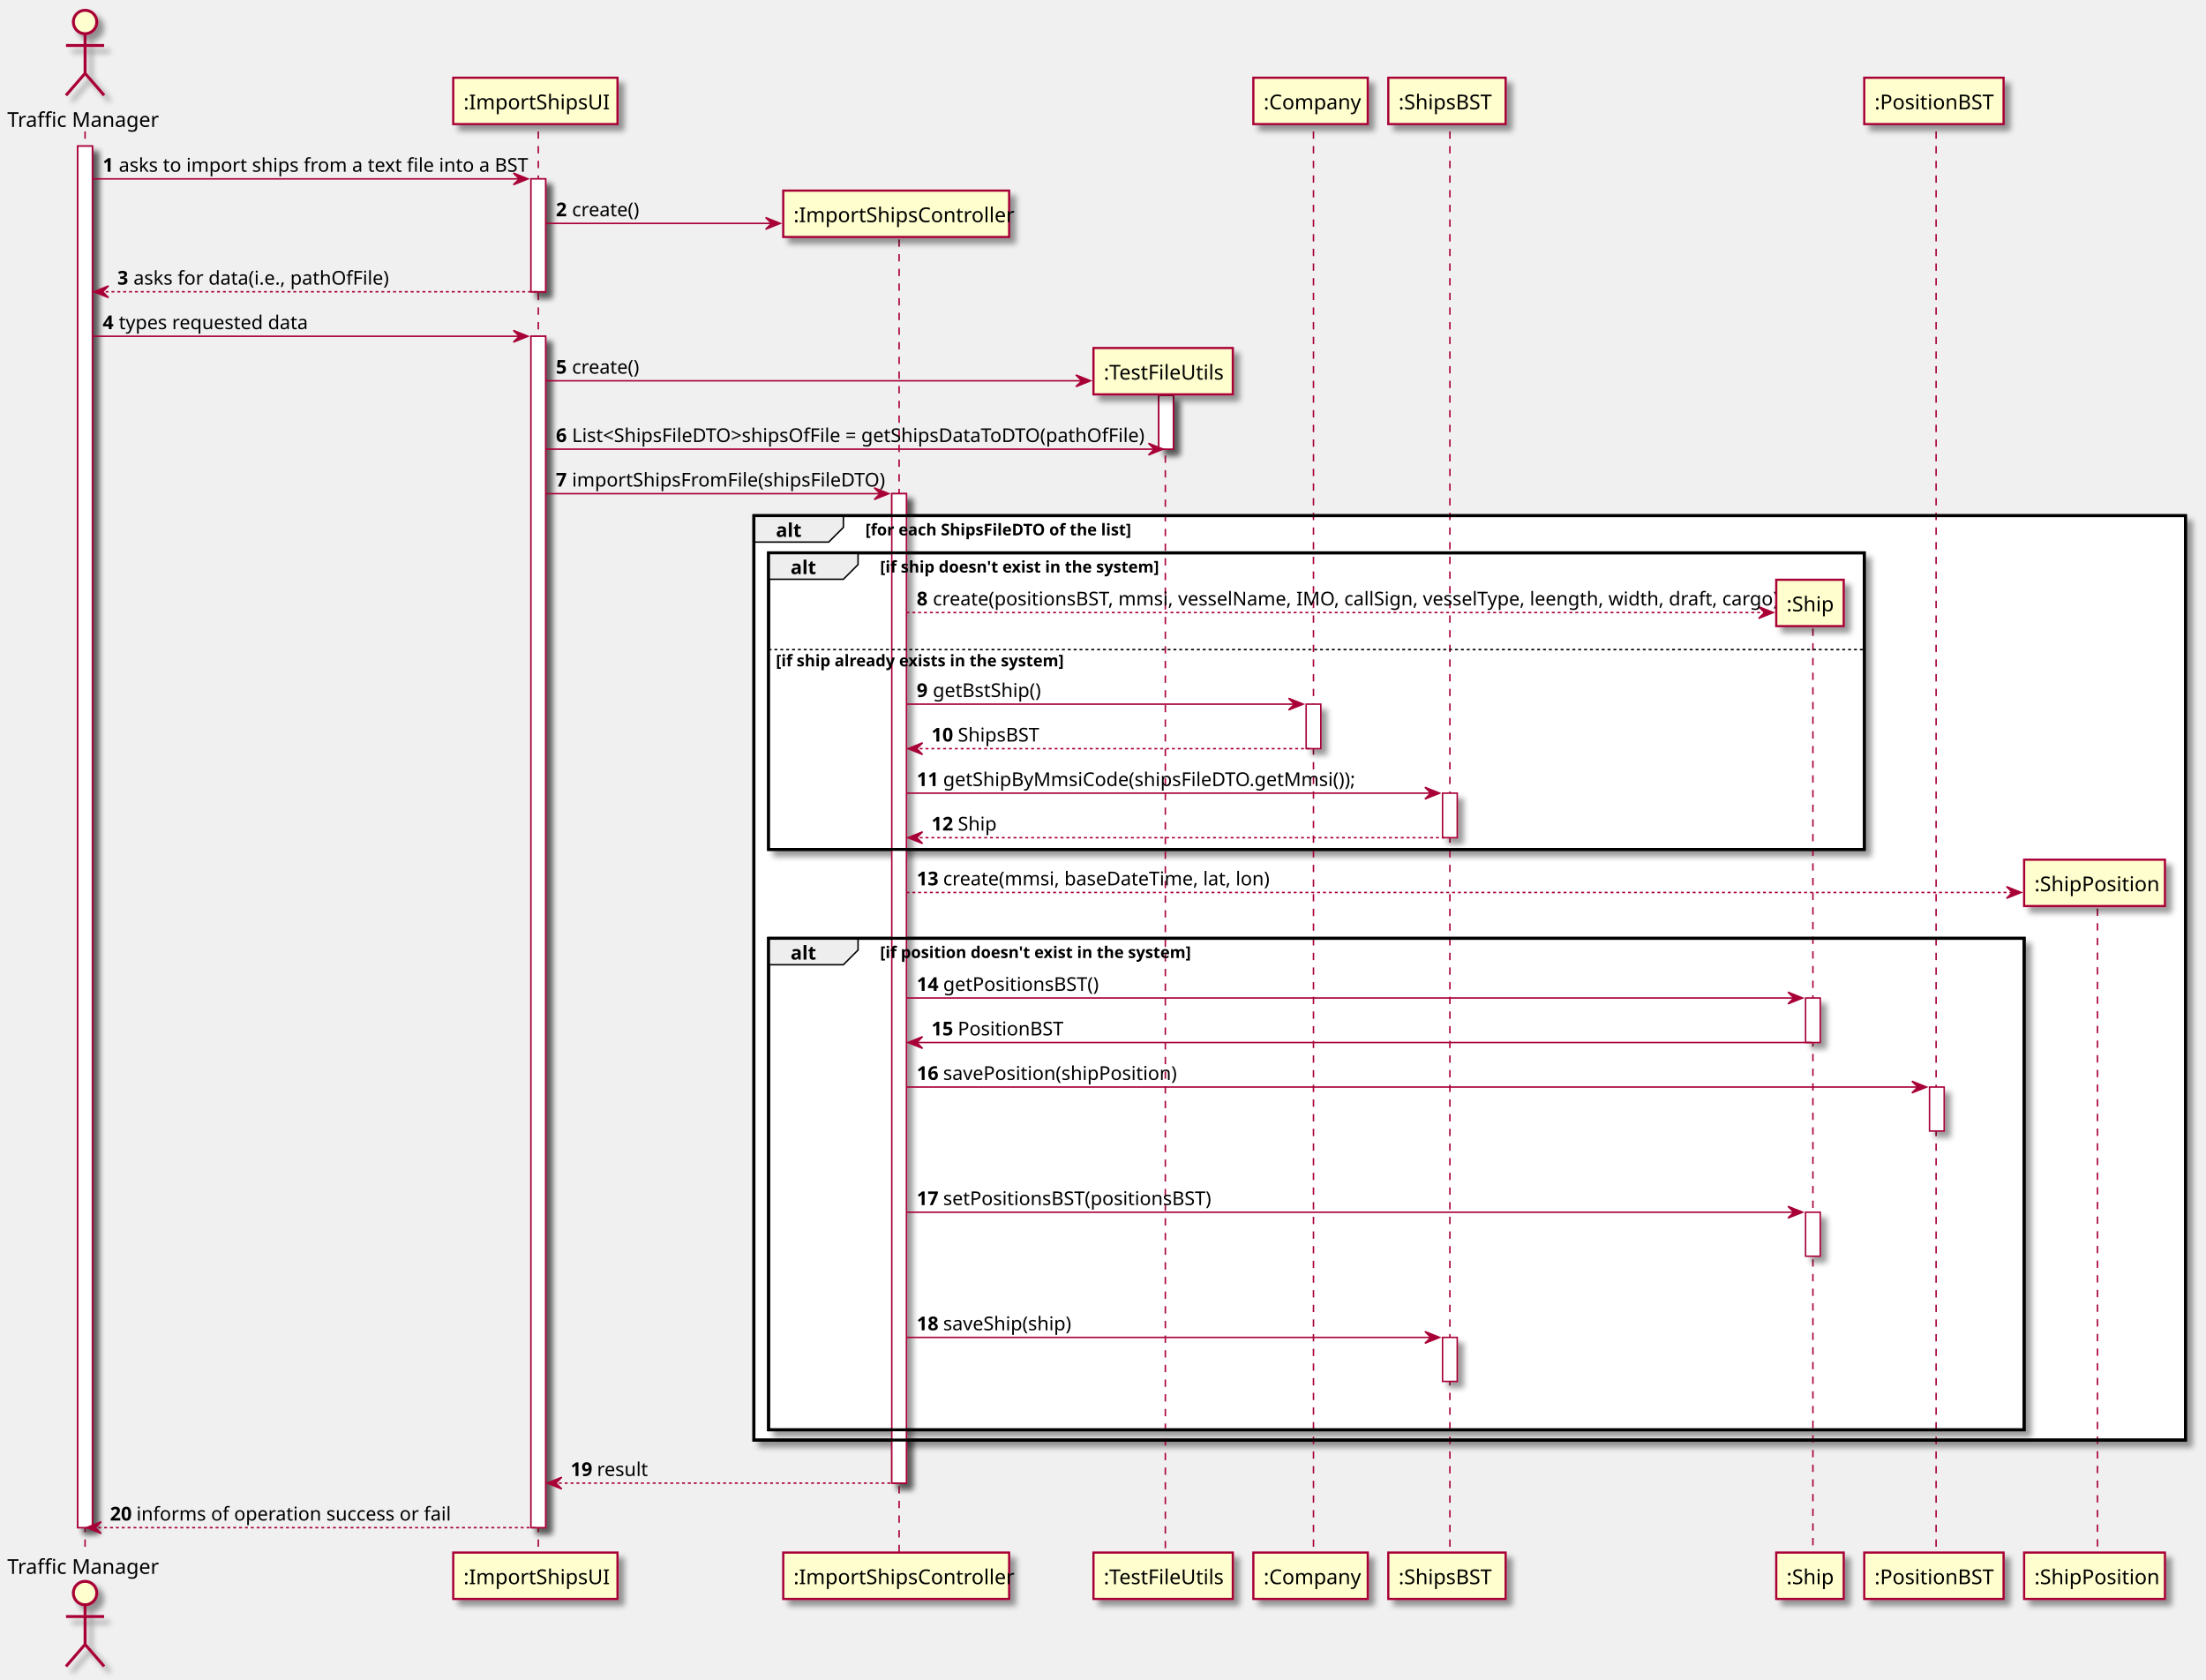
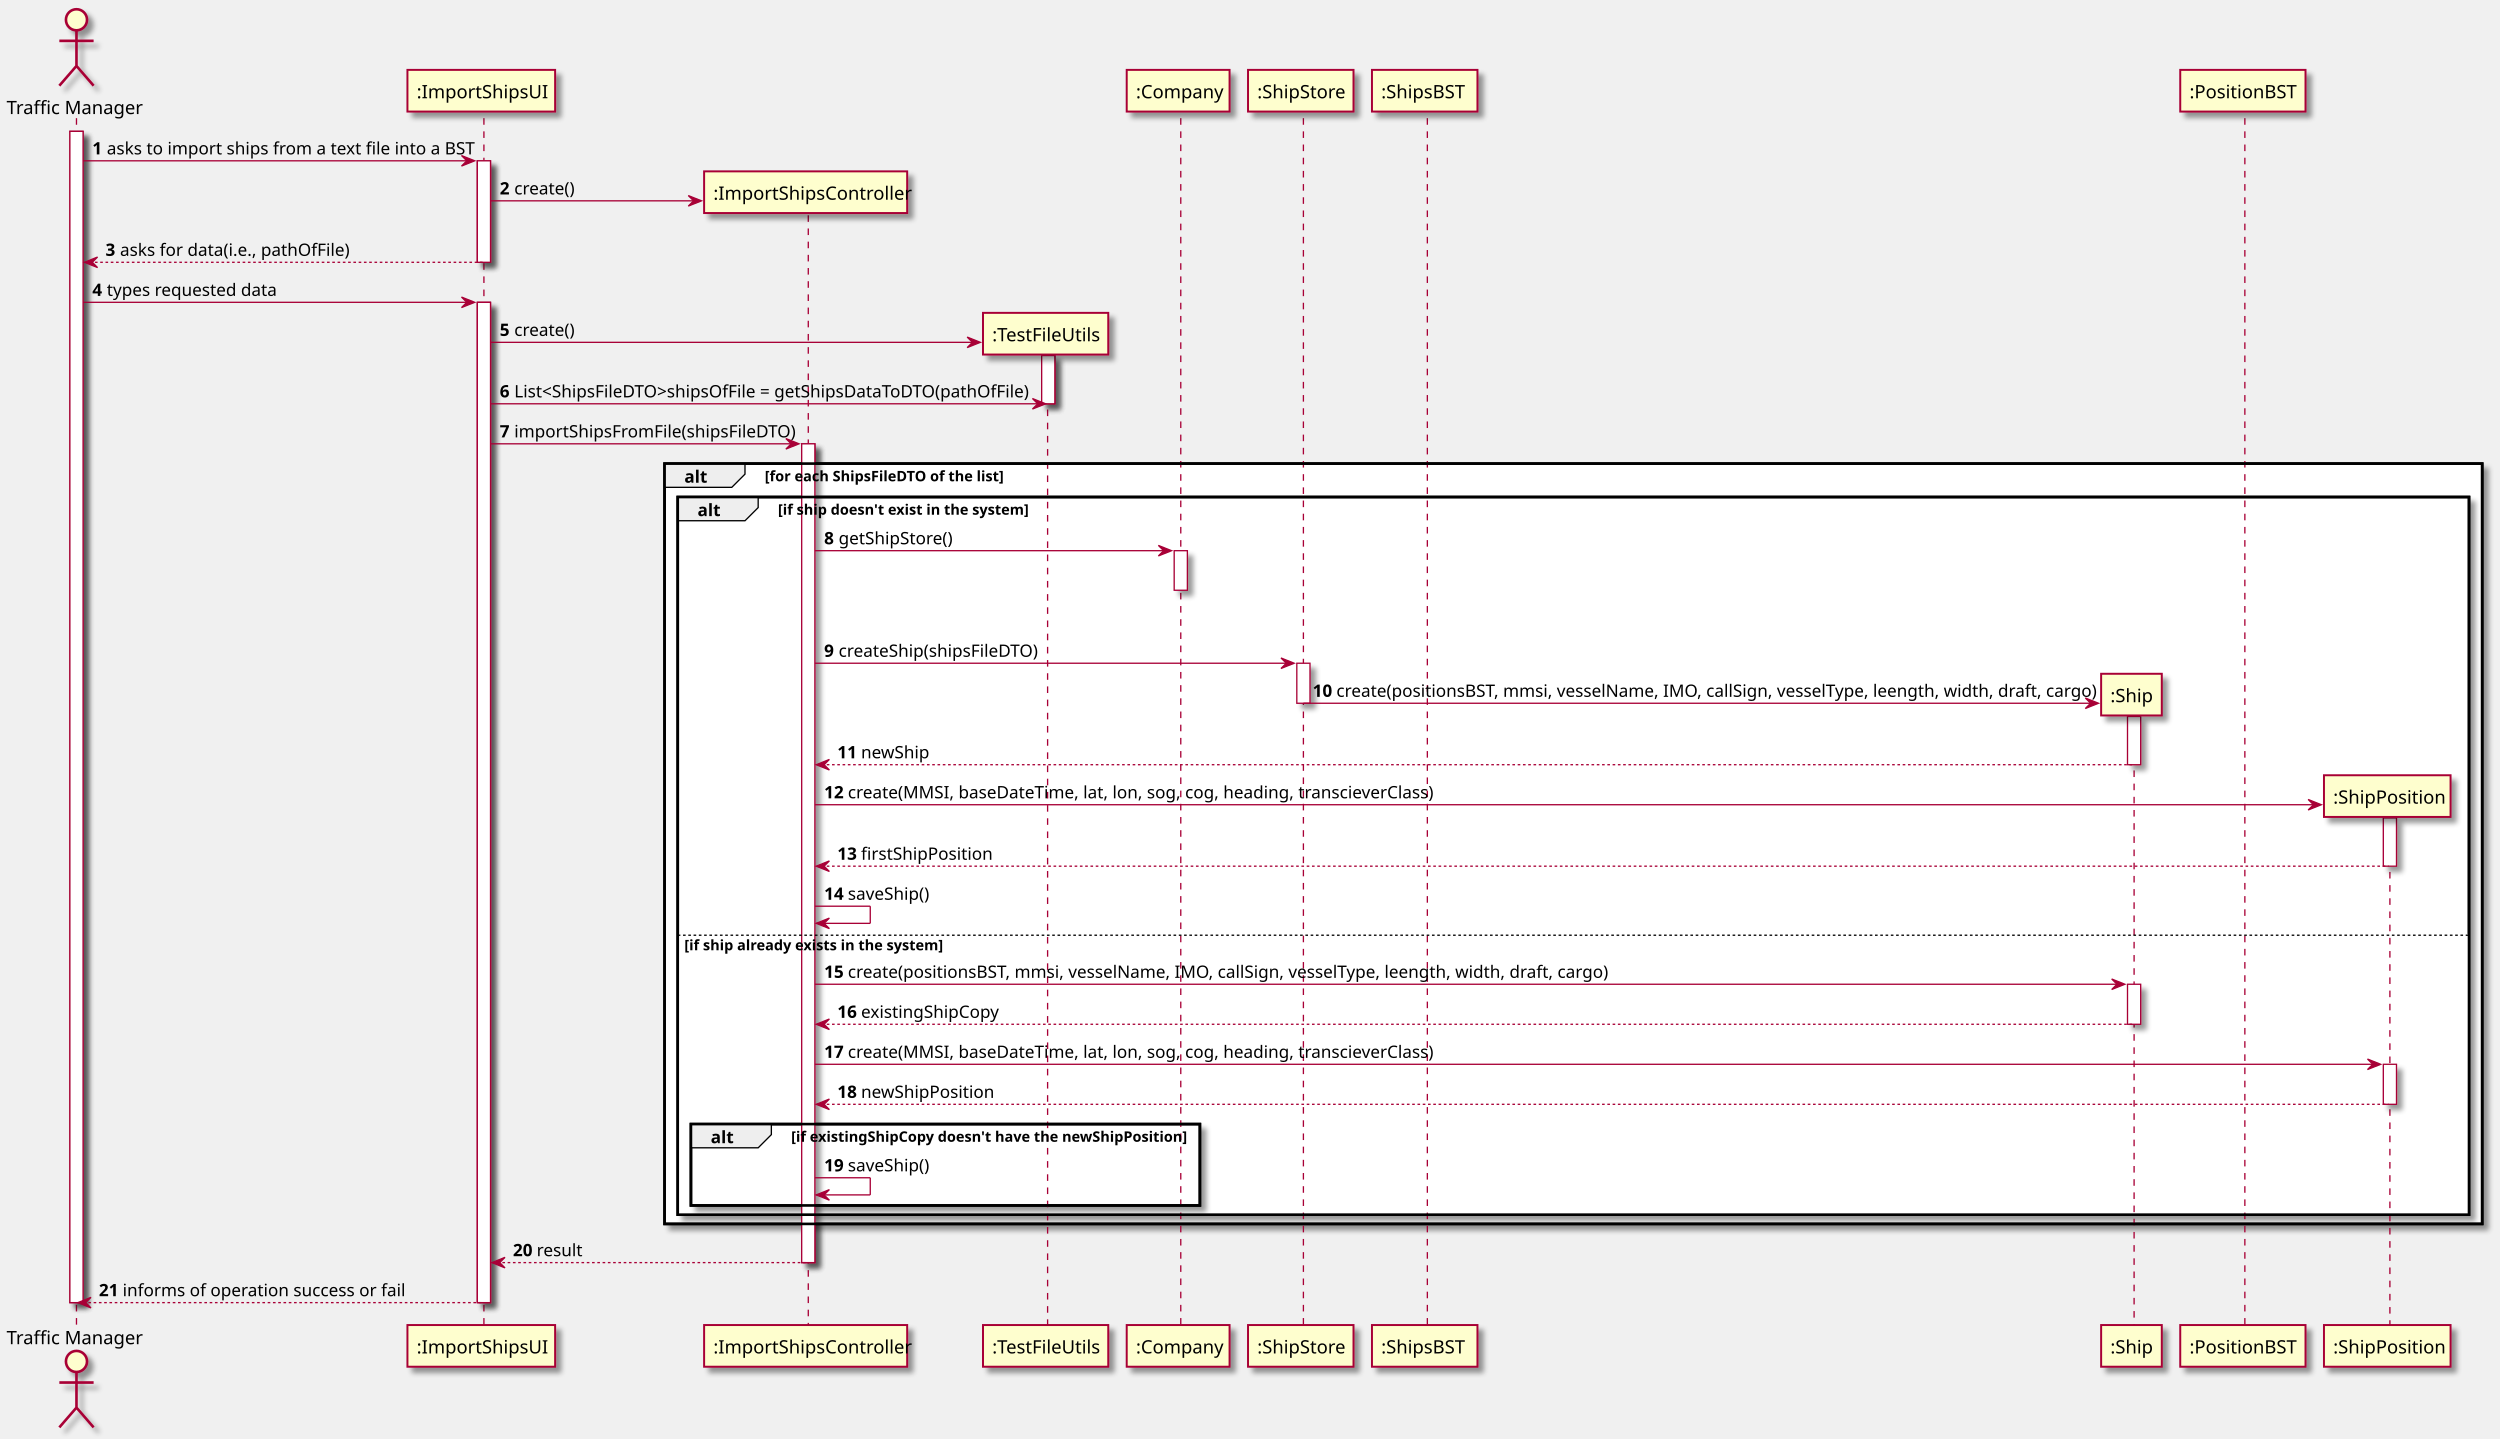
- <svg xmlns="http://www.w3.org/2000/svg" contentScriptType="application/ecmascript" contentStyleType="text/css" height="1145px" preserveAspectRatio="none" style="width:1504px;height:1145px;background:#FFFFFF;" version="1.1" viewBox="0 0 1504 1145" width="1504px" zoomAndPan="magnify">
+ <svg xmlns="http://www.w3.org/2000/svg" contentScriptType="application/ecmascript" contentStyleType="text/css" height="1091px" preserveAspectRatio="none" style="width:1896px;height:1091px;background:#FFFFFF;" version="1.1" viewBox="0 0 1896 1091" width="1896px" zoomAndPan="magnify">
  <defs>
-     <filter height="300%" id="f83pubed1k7k6" width="300%" x="-1" y="-1">
+     <filter height="300%" id="f1tbby7yq57wcx" width="300%" x="-1" y="-1">
      <feGaussianBlur result="blurOut" stdDeviation="2.0" />
      <feColorMatrix in="blurOut" result="blurOut2" type="matrix" values="0 0 0 0 0 0 0 0 0 0 0 0 0 0 0 0 0 0 .4 0" />
      <feOffset dx="4.0" dy="4.0" in="blurOut2" result="blurOut3" />
      <feBlend in="SourceGraphic" in2="blurOut3" mode="normal" />
    </filter>
  </defs>
  <g>
-     <rect fill="#FFFFFF" filter="url(#f83pubed1k7k6)" height="941.953" style="stroke:#A80036;stroke-width:1.0;" width="10" x="53" y="99.609" />
-     <rect fill="#FFFFFF" filter="url(#f83pubed1k7k6)" height="76.961" style="stroke:#A80036;stroke-width:1.0;" width="10" x="362" y="121.961" />
-     <rect fill="#FFFFFF" filter="url(#f83pubed1k7k6)" height="812.289" style="stroke:#A80036;stroke-width:1.0;" width="10" x="362" y="229.273" />
-     <rect fill="#FFFFFF" filter="url(#f83pubed1k7k6)" height="674.625" style="stroke:#A80036;stroke-width:1.0;" width="10" x="608" y="336.586" />
-     <rect fill="#FFFFFF" filter="url(#f83pubed1k7k6)" height="36.609" style="stroke:#A80036;stroke-width:1.0;" width="10" x="790" y="269.625" />
-     <rect fill="#FFFFFF" filter="url(#f83pubed1k7k6)" height="30.352" style="stroke:#A80036;stroke-width:1.0;" width="10" x="890.5" y="480.086" />
-     <rect fill="#FFFFFF" filter="url(#f83pubed1k7k6)" height="30.352" style="stroke:#A80036;stroke-width:1.0;" width="10" x="983.5" y="540.789" />
-     <rect fill="#FFFFFF" filter="url(#f83pubed1k7k6)" height="30" style="stroke:#A80036;stroke-width:1.0;" width="10" x="983.5" y="911.859" />
-     <rect fill="#FFFFFF" filter="url(#f83pubed1k7k6)" height="30.352" style="stroke:#A80036;stroke-width:1.0;" width="10" x="1231" y="680.453" />
-     <rect fill="#FFFFFF" filter="url(#f83pubed1k7k6)" height="30" style="stroke:#A80036;stroke-width:1.0;" width="10" x="1231" y="826.508" />
-     <rect fill="#FFFFFF" filter="url(#f83pubed1k7k6)" height="30" style="stroke:#A80036;stroke-width:1.0;" width="10" x="1315.5" y="741.156" />
-     <rect fill="#FFFFFF" filter="url(#f83pubed1k7k6)" height="630.273" style="stroke:#000000;stroke-width:2.0;" width="976" x="514" y="351.586" />
-     <rect fill="#FFFFFF" filter="url(#f83pubed1k7k6)" height="202.203" style="stroke:#000000;stroke-width:2.0;" width="747" x="524" y="376.938" />
-     <rect fill="#FFFFFF" height="137.242" style="stroke:none;stroke-width:1.0;" width="747" x="524" y="441.898" />
-     <rect fill="#FFFFFF" filter="url(#f83pubed1k7k6)" height="335.109" style="stroke:#000000;stroke-width:2.0;" width="856" x="524" y="639.75" />
-     <line style="stroke:#A80036;stroke-width:1.0;stroke-dasharray:5.0,5.0;" x1="58" x2="58" y1="89.609" y2="1059.562" />
-     <line style="stroke:#A80036;stroke-width:1.0;stroke-dasharray:5.0,5.0;" x1="367" x2="367" y1="89.609" y2="1059.562" />
-     <line style="stroke:#A80036;stroke-width:1.0;stroke-dasharray:5.0,5.0;" x1="613" x2="613" y1="163.266" y2="1059.562" />
-     <line style="stroke:#A80036;stroke-width:1.0;stroke-dasharray:5.0,5.0;" x1="794.5" x2="794.5" y1="270.578" y2="1059.562" />
-     <line style="stroke:#A80036;stroke-width:1.0;stroke-dasharray:5.0,5.0;" x1="895.5" x2="895.5" y1="89.609" y2="1059.562" />
-     <line style="stroke:#A80036;stroke-width:1.0;stroke-dasharray:5.0,5.0;" x1="988.5" x2="988.5" y1="89.609" y2="1059.562" />
-     <line style="stroke:#A80036;stroke-width:1.0;stroke-dasharray:5.0,5.0;" x1="1236" x2="1236" y1="428.594" y2="1059.562" />
-     <line style="stroke:#A80036;stroke-width:1.0;stroke-dasharray:5.0,5.0;" x1="1320" x2="1320" y1="89.609" y2="1059.562" />
-     <line style="stroke:#A80036;stroke-width:1.0;stroke-dasharray:5.0,5.0;" x1="1430" x2="1430" y1="619.445" y2="1059.562" />
+     <rect fill="#FFFFFF" filter="url(#f1tbby7yq57wcx)" height="888.305" style="stroke:#A80036;stroke-width:1.0;" width="10" x="53" y="99.609" />
+     <rect fill="#FFFFFF" filter="url(#f1tbby7yq57wcx)" height="76.961" style="stroke:#A80036;stroke-width:1.0;" width="10" x="362" y="121.961" />
+     <rect fill="#FFFFFF" filter="url(#f1tbby7yq57wcx)" height="758.641" style="stroke:#A80036;stroke-width:1.0;" width="10" x="362" y="229.273" />
+     <rect fill="#FFFFFF" filter="url(#f1tbby7yq57wcx)" height="620.977" style="stroke:#A80036;stroke-width:1.0;" width="10" x="608" y="336.586" />
+     <rect fill="#FFFFFF" filter="url(#f1tbby7yq57wcx)" height="36.609" style="stroke:#A80036;stroke-width:1.0;" width="10" x="790" y="269.625" />
+     <rect fill="#FFFFFF" filter="url(#f1tbby7yq57wcx)" height="30" style="stroke:#A80036;stroke-width:1.0;" width="10" x="890.5" y="417.641" />
+     <rect fill="#FFFFFF" filter="url(#f1tbby7yq57wcx)" height="30.352" style="stroke:#A80036;stroke-width:1.0;" width="10" x="983.5" y="502.992" />
+     <rect fill="#FFFFFF" filter="url(#f1tbby7yq57wcx)" height="36.609" style="stroke:#A80036;stroke-width:1.0;" width="10" x="1613.5" y="543.344" />
+     <rect fill="#FFFFFF" filter="url(#f1tbby7yq57wcx)" height="30.352" style="stroke:#A80036;stroke-width:1.0;" width="10" x="1613.5" y="746.453" />
+     <rect fill="#FFFFFF" filter="url(#f1tbby7yq57wcx)" height="36.609" style="stroke:#A80036;stroke-width:1.0;" width="10" x="1807.5" y="620.305" />
+     <rect fill="#FFFFFF" filter="url(#f1tbby7yq57wcx)" height="30.352" style="stroke:#A80036;stroke-width:1.0;" width="10" x="1807.5" y="807.156" />
+     <rect fill="#FFFFFF" filter="url(#f1tbby7yq57wcx)" height="576.625" style="stroke:#000000;stroke-width:2.0;" width="1378.5" x="504" y="351.586" />
+     <rect fill="#FFFFFF" filter="url(#f1tbby7yq57wcx)" height="544.273" style="stroke:#000000;stroke-width:2.0;" width="1358.5" x="514" y="376.938" />
+     <rect fill="#FFFFFF" height="212.945" style="stroke:none;stroke-width:1.0;" width="1358.5" x="514" y="708.266" />
+     <rect fill="#FFFFFF" filter="url(#f1tbby7yq57wcx)" height="61.703" style="stroke:#000000;stroke-width:2.0;" width="386" x="524" y="852.508" />
+     <line style="stroke:#A80036;stroke-width:1.0;stroke-dasharray:5.0,5.0;" x1="58" x2="58" y1="89.609" y2="1005.914" />
+     <line style="stroke:#A80036;stroke-width:1.0;stroke-dasharray:5.0,5.0;" x1="367" x2="367" y1="89.609" y2="1005.914" />
+     <line style="stroke:#A80036;stroke-width:1.0;stroke-dasharray:5.0,5.0;" x1="613" x2="613" y1="163.266" y2="1005.914" />
+     <line style="stroke:#A80036;stroke-width:1.0;stroke-dasharray:5.0,5.0;" x1="794.5" x2="794.5" y1="270.578" y2="1005.914" />
+     <line style="stroke:#A80036;stroke-width:1.0;stroke-dasharray:5.0,5.0;" x1="895.5" x2="895.5" y1="89.609" y2="1005.914" />
+     <line style="stroke:#A80036;stroke-width:1.0;stroke-dasharray:5.0,5.0;" x1="988.5" x2="988.5" y1="89.609" y2="1005.914" />
+     <line style="stroke:#A80036;stroke-width:1.0;stroke-dasharray:5.0,5.0;" x1="1082.5" x2="1082.5" y1="89.609" y2="1005.914" />
+     <line style="stroke:#A80036;stroke-width:1.0;stroke-dasharray:5.0,5.0;" x1="1618.5" x2="1618.5" y1="544.297" y2="1005.914" />
+     <line style="stroke:#A80036;stroke-width:1.0;stroke-dasharray:5.0,5.0;" x1="1702.5" x2="1702.5" y1="89.609" y2="1005.914" />
+     <line style="stroke:#A80036;stroke-width:1.0;stroke-dasharray:5.0,5.0;" x1="1812.5" x2="1812.5" y1="621.258" y2="1005.914" />
    <text fill="#000000" font-family="sans-serif" font-size="14" lengthAdjust="spacing" textLength="100" x="5" y="86.533">Traffic Manager</text>
-     <ellipse cx="58" cy="15" fill="#FEFECE" filter="url(#f83pubed1k7k6)" rx="8" ry="8" style="stroke:#A80036;stroke-width:2.0;" />
-     <path d="M58,23 L58,50 M45,31 L71,31 M58,50 L45,65 M58,50 L71,65 " fill="none" filter="url(#f83pubed1k7k6)" style="stroke:#A80036;stroke-width:2.0;" />
-     <text fill="#000000" font-family="sans-serif" font-size="14" lengthAdjust="spacing" textLength="100" x="5" y="1073.096">Traffic Manager</text>
-     <ellipse cx="58" cy="1086.172" fill="#FEFECE" filter="url(#f83pubed1k7k6)" rx="8" ry="8" style="stroke:#A80036;stroke-width:2.0;" />
-     <path d="M58,1094.172 L58,1121.172 M45,1102.172 L71,1102.172 M58,1121.172 L45,1136.172 M58,1121.172 L71,1136.172 " fill="none" filter="url(#f83pubed1k7k6)" style="stroke:#A80036;stroke-width:2.0;" />
-     <rect fill="#FEFECE" filter="url(#f83pubed1k7k6)" height="31.609" style="stroke:#A80036;stroke-width:1.5;" width="112" x="309" y="53" />
+     <ellipse cx="58" cy="15" fill="#FEFECE" filter="url(#f1tbby7yq57wcx)" rx="8" ry="8" style="stroke:#A80036;stroke-width:2.0;" />
+     <path d="M58,23 L58,50 M45,31 L71,31 M58,50 L45,65 M58,50 L71,65 " fill="none" filter="url(#f1tbby7yq57wcx)" style="stroke:#A80036;stroke-width:2.0;" />
+     <text fill="#000000" font-family="sans-serif" font-size="14" lengthAdjust="spacing" textLength="100" x="5" y="1019.447">Traffic Manager</text>
+     <ellipse cx="58" cy="1032.523" fill="#FEFECE" filter="url(#f1tbby7yq57wcx)" rx="8" ry="8" style="stroke:#A80036;stroke-width:2.0;" />
+     <path d="M58,1040.523 L58,1067.523 M45,1048.523 L71,1048.523 M58,1067.523 L45,1082.523 M58,1067.523 L71,1082.523 " fill="none" filter="url(#f1tbby7yq57wcx)" style="stroke:#A80036;stroke-width:2.0;" />
+     <rect fill="#FEFECE" filter="url(#f1tbby7yq57wcx)" height="31.609" style="stroke:#A80036;stroke-width:1.5;" width="112" x="309" y="53" />
    <text fill="#000000" font-family="sans-serif" font-size="14" lengthAdjust="spacing" textLength="90" x="316" y="74.533">:ImportShipsUI</text>
-     <rect fill="#FEFECE" filter="url(#f83pubed1k7k6)" height="31.609" style="stroke:#A80036;stroke-width:1.5;" width="112" x="309" y="1058.562" />
-     <text fill="#000000" font-family="sans-serif" font-size="14" lengthAdjust="spacing" textLength="90" x="316" y="1080.096">:ImportShipsUI</text>
-     <rect fill="#FEFECE" filter="url(#f83pubed1k7k6)" height="31.609" style="stroke:#A80036;stroke-width:1.5;" width="154" x="534" y="1058.562" />
-     <text fill="#000000" font-family="sans-serif" font-size="14" lengthAdjust="spacing" textLength="140" x="541" y="1080.096">:ImportShipsController</text>
-     <rect fill="#FEFECE" filter="url(#f83pubed1k7k6)" height="31.609" style="stroke:#A80036;stroke-width:1.5;" width="95" x="745.5" y="1058.562" />
-     <text fill="#000000" font-family="sans-serif" font-size="14" lengthAdjust="spacing" textLength="81" x="752.5" y="1080.096">:TestFileUtils</text>
-     <rect fill="#FEFECE" filter="url(#f83pubed1k7k6)" height="31.609" style="stroke:#A80036;stroke-width:1.5;" width="78" x="854.5" y="53" />
+     <rect fill="#FEFECE" filter="url(#f1tbby7yq57wcx)" height="31.609" style="stroke:#A80036;stroke-width:1.5;" width="112" x="309" y="1004.914" />
+     <text fill="#000000" font-family="sans-serif" font-size="14" lengthAdjust="spacing" textLength="90" x="316" y="1026.447">:ImportShipsUI</text>
+     <rect fill="#FEFECE" filter="url(#f1tbby7yq57wcx)" height="31.609" style="stroke:#A80036;stroke-width:1.5;" width="154" x="534" y="1004.914" />
+     <text fill="#000000" font-family="sans-serif" font-size="14" lengthAdjust="spacing" textLength="140" x="541" y="1026.447">:ImportShipsController</text>
+     <rect fill="#FEFECE" filter="url(#f1tbby7yq57wcx)" height="31.609" style="stroke:#A80036;stroke-width:1.5;" width="95" x="745.5" y="1004.914" />
+     <text fill="#000000" font-family="sans-serif" font-size="14" lengthAdjust="spacing" textLength="81" x="752.5" y="1026.447">:TestFileUtils</text>
+     <rect fill="#FEFECE" filter="url(#f1tbby7yq57wcx)" height="31.609" style="stroke:#A80036;stroke-width:1.5;" width="78" x="854.5" y="53" />
    <text fill="#000000" font-family="sans-serif" font-size="14" lengthAdjust="spacing" textLength="64" x="861.5" y="74.533">:Company</text>
-     <rect fill="#FEFECE" filter="url(#f83pubed1k7k6)" height="31.609" style="stroke:#A80036;stroke-width:1.5;" width="78" x="854.5" y="1058.562" />
-     <text fill="#000000" font-family="sans-serif" font-size="14" lengthAdjust="spacing" textLength="64" x="861.5" y="1080.096">:Company</text>
-     <rect fill="#FEFECE" filter="url(#f83pubed1k7k6)" height="31.609" style="stroke:#A80036;stroke-width:1.5;" width="80" x="946.5" y="53" />
-     <text fill="#000000" font-family="sans-serif" font-size="14" lengthAdjust="spacing" textLength="66" x="953.5" y="74.533">:ShipsBST</text>
-     <rect fill="#FEFECE" filter="url(#f83pubed1k7k6)" height="31.609" style="stroke:#A80036;stroke-width:1.5;" width="80" x="946.5" y="1058.562" />
-     <text fill="#000000" font-family="sans-serif" font-size="14" lengthAdjust="spacing" textLength="66" x="953.5" y="1080.096">:ShipsBST</text>
-     <rect fill="#FEFECE" filter="url(#f83pubed1k7k6)" height="31.609" style="stroke:#A80036;stroke-width:1.5;" width="46" x="1211" y="1058.562" />
-     <text fill="#000000" font-family="sans-serif" font-size="14" lengthAdjust="spacing" textLength="32" x="1218" y="1080.096">:Ship</text>
-     <rect fill="#FEFECE" filter="url(#f83pubed1k7k6)" height="31.609" style="stroke:#A80036;stroke-width:1.5;" width="95" x="1271" y="53" />
-     <text fill="#000000" font-family="sans-serif" font-size="14" lengthAdjust="spacing" textLength="81" x="1278" y="74.533">:PositionBST</text>
-     <rect fill="#FEFECE" filter="url(#f83pubed1k7k6)" height="31.609" style="stroke:#A80036;stroke-width:1.5;" width="95" x="1271" y="1058.562" />
-     <text fill="#000000" font-family="sans-serif" font-size="14" lengthAdjust="spacing" textLength="81" x="1278" y="1080.096">:PositionBST</text>
-     <rect fill="#FEFECE" filter="url(#f83pubed1k7k6)" height="31.609" style="stroke:#A80036;stroke-width:1.5;" width="96" x="1380" y="1058.562" />
-     <text fill="#000000" font-family="sans-serif" font-size="14" lengthAdjust="spacing" textLength="82" x="1387" y="1080.096">:ShipPosition</text>
-     <rect fill="#FFFFFF" filter="url(#f83pubed1k7k6)" height="941.953" style="stroke:#A80036;stroke-width:1.0;" width="10" x="53" y="99.609" />
-     <rect fill="#FFFFFF" filter="url(#f83pubed1k7k6)" height="76.961" style="stroke:#A80036;stroke-width:1.0;" width="10" x="362" y="121.961" />
-     <rect fill="#FFFFFF" filter="url(#f83pubed1k7k6)" height="812.289" style="stroke:#A80036;stroke-width:1.0;" width="10" x="362" y="229.273" />
-     <rect fill="#FFFFFF" filter="url(#f83pubed1k7k6)" height="674.625" style="stroke:#A80036;stroke-width:1.0;" width="10" x="608" y="336.586" />
-     <rect fill="#FFFFFF" filter="url(#f83pubed1k7k6)" height="36.609" style="stroke:#A80036;stroke-width:1.0;" width="10" x="790" y="269.625" />
-     <rect fill="#FFFFFF" filter="url(#f83pubed1k7k6)" height="30.352" style="stroke:#A80036;stroke-width:1.0;" width="10" x="890.5" y="480.086" />
-     <rect fill="#FFFFFF" filter="url(#f83pubed1k7k6)" height="30.352" style="stroke:#A80036;stroke-width:1.0;" width="10" x="983.5" y="540.789" />
-     <rect fill="#FFFFFF" filter="url(#f83pubed1k7k6)" height="30" style="stroke:#A80036;stroke-width:1.0;" width="10" x="983.5" y="911.859" />
-     <rect fill="#FFFFFF" filter="url(#f83pubed1k7k6)" height="30.352" style="stroke:#A80036;stroke-width:1.0;" width="10" x="1231" y="680.453" />
-     <rect fill="#FFFFFF" filter="url(#f83pubed1k7k6)" height="30" style="stroke:#A80036;stroke-width:1.0;" width="10" x="1231" y="826.508" />
-     <rect fill="#FFFFFF" filter="url(#f83pubed1k7k6)" height="30" style="stroke:#A80036;stroke-width:1.0;" width="10" x="1315.5" y="741.156" />
+     <rect fill="#FEFECE" filter="url(#f1tbby7yq57wcx)" height="31.609" style="stroke:#A80036;stroke-width:1.5;" width="78" x="854.5" y="1004.914" />
+     <text fill="#000000" font-family="sans-serif" font-size="14" lengthAdjust="spacing" textLength="64" x="861.5" y="1026.447">:Company</text>
+     <rect fill="#FEFECE" filter="url(#f1tbby7yq57wcx)" height="31.609" style="stroke:#A80036;stroke-width:1.5;" width="80" x="946.5" y="53" />
+     <text fill="#000000" font-family="sans-serif" font-size="14" lengthAdjust="spacing" textLength="66" x="953.5" y="74.533">:ShipStore</text>
+     <rect fill="#FEFECE" filter="url(#f1tbby7yq57wcx)" height="31.609" style="stroke:#A80036;stroke-width:1.5;" width="80" x="946.5" y="1004.914" />
+     <text fill="#000000" font-family="sans-serif" font-size="14" lengthAdjust="spacing" textLength="66" x="953.5" y="1026.447">:ShipStore</text>
+     <rect fill="#FEFECE" filter="url(#f1tbby7yq57wcx)" height="31.609" style="stroke:#A80036;stroke-width:1.5;" width="80" x="1040.5" y="53" />
+     <text fill="#000000" font-family="sans-serif" font-size="14" lengthAdjust="spacing" textLength="66" x="1047.5" y="74.533">:ShipsBST</text>
+     <rect fill="#FEFECE" filter="url(#f1tbby7yq57wcx)" height="31.609" style="stroke:#A80036;stroke-width:1.5;" width="80" x="1040.5" y="1004.914" />
+     <text fill="#000000" font-family="sans-serif" font-size="14" lengthAdjust="spacing" textLength="66" x="1047.5" y="1026.447">:ShipsBST</text>
+     <rect fill="#FEFECE" filter="url(#f1tbby7yq57wcx)" height="31.609" style="stroke:#A80036;stroke-width:1.5;" width="46" x="1593.5" y="1004.914" />
+     <text fill="#000000" font-family="sans-serif" font-size="14" lengthAdjust="spacing" textLength="32" x="1600.5" y="1026.447">:Ship</text>
+     <rect fill="#FEFECE" filter="url(#f1tbby7yq57wcx)" height="31.609" style="stroke:#A80036;stroke-width:1.5;" width="95" x="1653.5" y="53" />
+     <text fill="#000000" font-family="sans-serif" font-size="14" lengthAdjust="spacing" textLength="81" x="1660.5" y="74.533">:PositionBST</text>
+     <rect fill="#FEFECE" filter="url(#f1tbby7yq57wcx)" height="31.609" style="stroke:#A80036;stroke-width:1.5;" width="95" x="1653.5" y="1004.914" />
+     <text fill="#000000" font-family="sans-serif" font-size="14" lengthAdjust="spacing" textLength="81" x="1660.5" y="1026.447">:PositionBST</text>
+     <rect fill="#FEFECE" filter="url(#f1tbby7yq57wcx)" height="31.609" style="stroke:#A80036;stroke-width:1.5;" width="96" x="1762.5" y="1004.914" />
+     <text fill="#000000" font-family="sans-serif" font-size="14" lengthAdjust="spacing" textLength="82" x="1769.5" y="1026.447">:ShipPosition</text>
+     <rect fill="#FFFFFF" filter="url(#f1tbby7yq57wcx)" height="888.305" style="stroke:#A80036;stroke-width:1.0;" width="10" x="53" y="99.609" />
+     <rect fill="#FFFFFF" filter="url(#f1tbby7yq57wcx)" height="76.961" style="stroke:#A80036;stroke-width:1.0;" width="10" x="362" y="121.961" />
+     <rect fill="#FFFFFF" filter="url(#f1tbby7yq57wcx)" height="758.641" style="stroke:#A80036;stroke-width:1.0;" width="10" x="362" y="229.273" />
+     <rect fill="#FFFFFF" filter="url(#f1tbby7yq57wcx)" height="620.977" style="stroke:#A80036;stroke-width:1.0;" width="10" x="608" y="336.586" />
+     <rect fill="#FFFFFF" filter="url(#f1tbby7yq57wcx)" height="36.609" style="stroke:#A80036;stroke-width:1.0;" width="10" x="790" y="269.625" />
+     <rect fill="#FFFFFF" filter="url(#f1tbby7yq57wcx)" height="30" style="stroke:#A80036;stroke-width:1.0;" width="10" x="890.5" y="417.641" />
+     <rect fill="#FFFFFF" filter="url(#f1tbby7yq57wcx)" height="30.352" style="stroke:#A80036;stroke-width:1.0;" width="10" x="983.5" y="502.992" />
+     <rect fill="#FFFFFF" filter="url(#f1tbby7yq57wcx)" height="36.609" style="stroke:#A80036;stroke-width:1.0;" width="10" x="1613.5" y="543.344" />
+     <rect fill="#FFFFFF" filter="url(#f1tbby7yq57wcx)" height="30.352" style="stroke:#A80036;stroke-width:1.0;" width="10" x="1613.5" y="746.453" />
+     <rect fill="#FFFFFF" filter="url(#f1tbby7yq57wcx)" height="36.609" style="stroke:#A80036;stroke-width:1.0;" width="10" x="1807.5" y="620.305" />
+     <rect fill="#FFFFFF" filter="url(#f1tbby7yq57wcx)" height="30.352" style="stroke:#A80036;stroke-width:1.0;" width="10" x="1807.5" y="807.156" />
    <polygon fill="#A80036" points="350,117.961,360,121.961,350,125.961,354,121.961" style="stroke:#A80036;stroke-width:1.0;" />
    <line style="stroke:#A80036;stroke-width:1.0;" x1="63" x2="356" y1="121.961" y2="121.961" />
    <text fill="#000000" font-family="sans-serif" font-size="13" font-weight="bold" lengthAdjust="spacing" textLength="7" x="70" y="117.105">1</text>
    <text fill="#000000" font-family="sans-serif" font-size="13" lengthAdjust="spacing" textLength="269" x="81" y="117.105">asks to import ships from a text file into a BST</text>
    <polygon fill="#A80036" points="522,148.312,532,152.312,522,156.312,526,152.312" style="stroke:#A80036;stroke-width:1.0;" />
    <line style="stroke:#A80036;stroke-width:1.0;" x1="372" x2="528" y1="152.312" y2="152.312" />
    <text fill="#000000" font-family="sans-serif" font-size="13" font-weight="bold" lengthAdjust="spacing" textLength="7" x="379" y="147.456">2</text>
    <text fill="#000000" font-family="sans-serif" font-size="13" lengthAdjust="spacing" textLength="44" x="390" y="147.456">create()</text>
-     <rect fill="#FEFECE" filter="url(#f83pubed1k7k6)" height="31.609" style="stroke:#A80036;stroke-width:1.5;" width="154" x="534" y="129.961" />
+     <rect fill="#FEFECE" filter="url(#f1tbby7yq57wcx)" height="31.609" style="stroke:#A80036;stroke-width:1.5;" width="154" x="534" y="129.961" />
    <text fill="#000000" font-family="sans-serif" font-size="14" lengthAdjust="spacing" textLength="140" x="541" y="151.494">:ImportShipsController</text>
    <polygon fill="#A80036" points="74,194.922,64,198.922,74,202.922,70,198.922" style="stroke:#A80036;stroke-width:1.0;" />
    <line style="stroke:#A80036;stroke-width:1.0;stroke-dasharray:2.0,2.0;" x1="68" x2="366" y1="198.922" y2="198.922" />
    <text fill="#000000" font-family="sans-serif" font-size="13" font-weight="bold" lengthAdjust="spacing" textLength="7" x="80" y="194.065">3</text>
    <text fill="#000000" font-family="sans-serif" font-size="13" lengthAdjust="spacing" textLength="168" x="91" y="194.065">asks for data(i.e., pathOfFile)</text>
    <polygon fill="#A80036" points="350,225.273,360,229.273,350,233.273,354,229.273" style="stroke:#A80036;stroke-width:1.0;" />
    <line style="stroke:#A80036;stroke-width:1.0;" x1="63" x2="356" y1="229.273" y2="229.273" />
    <text fill="#000000" font-family="sans-serif" font-size="13" font-weight="bold" lengthAdjust="spacing" textLength="7" x="70" y="224.417">4</text>
    <text fill="#000000" font-family="sans-serif" font-size="13" lengthAdjust="spacing" textLength="122" x="81" y="224.417">types requested data</text>
    <polygon fill="#A80036" points="733.5,255.625,743.5,259.625,733.5,263.625,737.5,259.625" style="stroke:#A80036;stroke-width:1.0;" />
    <line style="stroke:#A80036;stroke-width:1.0;" x1="372" x2="739.5" y1="259.625" y2="259.625" />
    <text fill="#000000" font-family="sans-serif" font-size="13" font-weight="bold" lengthAdjust="spacing" textLength="7" x="379" y="254.769">5</text>
    <text fill="#000000" font-family="sans-serif" font-size="13" lengthAdjust="spacing" textLength="44" x="390" y="254.769">create()</text>
-     <rect fill="#FEFECE" filter="url(#f83pubed1k7k6)" height="31.609" style="stroke:#A80036;stroke-width:1.5;" width="95" x="745.5" y="237.273" />
+     <rect fill="#FEFECE" filter="url(#f1tbby7yq57wcx)" height="31.609" style="stroke:#A80036;stroke-width:1.5;" width="95" x="745.5" y="237.273" />
    <text fill="#000000" font-family="sans-serif" font-size="14" lengthAdjust="spacing" textLength="81" x="752.5" y="258.807">:TestFileUtils</text>
    <polygon fill="#A80036" points="783,302.234,793,306.234,783,310.234,787,306.234" style="stroke:#A80036;stroke-width:1.0;" />
    <line style="stroke:#A80036;stroke-width:1.0;" x1="372" x2="789" y1="306.234" y2="306.234" />
    <text fill="#000000" font-family="sans-serif" font-size="13" font-weight="bold" lengthAdjust="spacing" textLength="7" x="379" y="301.378">6</text>
    <text fill="#000000" font-family="sans-serif" font-size="13" lengthAdjust="spacing" textLength="383" x="390" y="301.378">List&lt;ShipsFileDTO&gt;shipsOfFile = getShipsDataToDTO(pathOfFile)</text>
    <polygon fill="#A80036" points="596,332.586,606,336.586,596,340.586,600,336.586" style="stroke:#A80036;stroke-width:1.0;" />
    <line style="stroke:#A80036;stroke-width:1.0;" x1="372" x2="602" y1="336.586" y2="336.586" />
    <text fill="#000000" font-family="sans-serif" font-size="13" font-weight="bold" lengthAdjust="spacing" textLength="7" x="379" y="331.729">7</text>
    <text fill="#000000" font-family="sans-serif" font-size="13" lengthAdjust="spacing" textLength="206" x="390" y="331.729">importShipsFromFile(shipsFileDTO)</text>
-     <path d="M514,351.586 L575,351.586 L575,359.586 L565,369.586 L514,369.586 L514,351.586 " fill="#EEEEEE" style="stroke:#000000;stroke-width:1.0;" />
-     <rect fill="none" height="630.273" style="stroke:#000000;stroke-width:2.0;" width="976" x="514" y="351.586" />
-     <text fill="#000000" font-family="sans-serif" font-size="13" font-weight="bold" lengthAdjust="spacing" textLength="16" x="529" y="366.081">alt</text>
-     <text fill="#000000" font-family="sans-serif" font-size="11" font-weight="bold" lengthAdjust="spacing" textLength="183" x="590" y="365.005">[for each ShipsFileDTO of the list]</text>
-     <path d="M524,376.938 L585,376.938 L585,384.938 L575,394.938 L524,394.938 L524,376.938 " fill="#EEEEEE" style="stroke:#000000;stroke-width:1.0;" />
-     <rect fill="none" height="202.203" style="stroke:#000000;stroke-width:2.0;" width="747" x="524" y="376.938" />
-     <text fill="#000000" font-family="sans-serif" font-size="13" font-weight="bold" lengthAdjust="spacing" textLength="16" x="539" y="391.433">alt</text>
-     <text fill="#000000" font-family="sans-serif" font-size="11" font-weight="bold" lengthAdjust="spacing" textLength="196" x="600" y="390.356">[if ship doesn't exist in the system]</text>
-     <polygon fill="#A80036" points="1199,413.641,1209,417.641,1199,421.641,1203,417.641" style="stroke:#A80036;stroke-width:1.0;" />
-     <line style="stroke:#A80036;stroke-width:1.0;stroke-dasharray:2.0,2.0;" x1="618" x2="1205" y1="417.641" y2="417.641" />
+     <path d="M504,351.586 L565,351.586 L565,359.586 L555,369.586 L504,369.586 L504,351.586 " fill="#EEEEEE" style="stroke:#000000;stroke-width:1.0;" />
+     <rect fill="none" height="576.625" style="stroke:#000000;stroke-width:2.0;" width="1378.5" x="504" y="351.586" />
+     <text fill="#000000" font-family="sans-serif" font-size="13" font-weight="bold" lengthAdjust="spacing" textLength="16" x="519" y="366.081">alt</text>
+     <text fill="#000000" font-family="sans-serif" font-size="11" font-weight="bold" lengthAdjust="spacing" textLength="183" x="580" y="365.005">[for each ShipsFileDTO of the list]</text>
+     <path d="M514,376.938 L575,376.938 L575,384.938 L565,394.938 L514,394.938 L514,376.938 " fill="#EEEEEE" style="stroke:#000000;stroke-width:1.0;" />
+     <rect fill="none" height="544.273" style="stroke:#000000;stroke-width:2.0;" width="1358.5" x="514" y="376.938" />
+     <text fill="#000000" font-family="sans-serif" font-size="13" font-weight="bold" lengthAdjust="spacing" textLength="16" x="529" y="391.433">alt</text>
+     <text fill="#000000" font-family="sans-serif" font-size="11" font-weight="bold" lengthAdjust="spacing" textLength="196" x="590" y="390.356">[if ship doesn't exist in the system]</text>
+     <polygon fill="#A80036" points="878.5,413.641,888.5,417.641,878.5,421.641,882.5,417.641" style="stroke:#A80036;stroke-width:1.0;" />
+     <line style="stroke:#A80036;stroke-width:1.0;" x1="618" x2="884.5" y1="417.641" y2="417.641" />
    <text fill="#000000" font-family="sans-serif" font-size="13" font-weight="bold" lengthAdjust="spacing" textLength="7" x="625" y="412.784">8</text>
-     <text fill="#000000" font-family="sans-serif" font-size="13" lengthAdjust="spacing" textLength="558" x="636" y="412.784">create(positionsBST, mmsi, vesselName, IMO, callSign, vesselType, leength, width, draft, cargo)</text>
-     <rect fill="#FEFECE" filter="url(#f83pubed1k7k6)" height="31.609" style="stroke:#A80036;stroke-width:1.5;" width="46" x="1211" y="395.289" />
-     <text fill="#000000" font-family="sans-serif" font-size="14" lengthAdjust="spacing" textLength="32" x="1218" y="416.822">:Ship</text>
-     <line style="stroke:#000000;stroke-width:1.0;stroke-dasharray:2.0,2.0;" x1="524" x2="1271" y1="442.898" y2="442.898" />
-     <text fill="#000000" font-family="sans-serif" font-size="11" font-weight="bold" lengthAdjust="spacing" textLength="201" x="529" y="454.317">[if ship already exists in the system]</text>
-     <polygon fill="#A80036" points="878.5,476.086,888.5,480.086,878.5,484.086,882.5,480.086" style="stroke:#A80036;stroke-width:1.0;" />
-     <line style="stroke:#A80036;stroke-width:1.0;" x1="618" x2="884.5" y1="480.086" y2="480.086" />
-     <text fill="#000000" font-family="sans-serif" font-size="13" font-weight="bold" lengthAdjust="spacing" textLength="7" x="625" y="475.229">9</text>
-     <text fill="#000000" font-family="sans-serif" font-size="13" lengthAdjust="spacing" textLength="72" x="636" y="475.229">getBstShip()</text>
-     <polygon fill="#A80036" points="629,506.438,619,510.438,629,514.438,625,510.438" style="stroke:#A80036;stroke-width:1.0;" />
-     <line style="stroke:#A80036;stroke-width:1.0;stroke-dasharray:2.0,2.0;" x1="623" x2="894.5" y1="510.438" y2="510.438" />
-     <text fill="#000000" font-family="sans-serif" font-size="13" font-weight="bold" lengthAdjust="spacing" textLength="14" x="635" y="505.581">10</text>
-     <text fill="#000000" font-family="sans-serif" font-size="13" lengthAdjust="spacing" textLength="58" x="653" y="505.581">ShipsBST</text>
-     <polygon fill="#A80036" points="971.5,536.789,981.5,540.789,971.5,544.789,975.5,540.789" style="stroke:#A80036;stroke-width:1.0;" />
-     <line style="stroke:#A80036;stroke-width:1.0;" x1="618" x2="977.5" y1="540.789" y2="540.789" />
-     <text fill="#000000" font-family="sans-serif" font-size="13" font-weight="bold" lengthAdjust="spacing" textLength="14" x="625" y="535.933">11</text>
-     <text fill="#000000" font-family="sans-serif" font-size="13" lengthAdjust="spacing" textLength="274" x="643" y="535.933">getShipByMmsiCode(shipsFileDTO.getMmsi());</text>
-     <polygon fill="#A80036" points="629,567.141,619,571.141,629,575.141,625,571.141" style="stroke:#A80036;stroke-width:1.0;" />
-     <line style="stroke:#A80036;stroke-width:1.0;stroke-dasharray:2.0,2.0;" x1="623" x2="987.5" y1="571.141" y2="571.141" />
-     <text fill="#000000" font-family="sans-serif" font-size="13" font-weight="bold" lengthAdjust="spacing" textLength="14" x="635" y="566.284">12</text>
-     <text fill="#000000" font-family="sans-serif" font-size="13" lengthAdjust="spacing" textLength="26" x="653" y="566.284">Ship</text>
-     <polygon fill="#A80036" points="1368,604.492,1378,608.492,1368,612.492,1372,608.492" style="stroke:#A80036;stroke-width:1.0;" />
-     <line style="stroke:#A80036;stroke-width:1.0;stroke-dasharray:2.0,2.0;" x1="618" x2="1374" y1="608.492" y2="608.492" />
-     <text fill="#000000" font-family="sans-serif" font-size="13" font-weight="bold" lengthAdjust="spacing" textLength="14" x="625" y="603.636">13</text>
-     <text fill="#000000" font-family="sans-serif" font-size="13" lengthAdjust="spacing" textLength="214" x="643" y="603.636">create(mmsi, baseDateTime, lat, lon)</text>
-     <rect fill="#FEFECE" filter="url(#f83pubed1k7k6)" height="31.609" style="stroke:#A80036;stroke-width:1.5;" width="96" x="1380" y="586.141" />
-     <text fill="#000000" font-family="sans-serif" font-size="14" lengthAdjust="spacing" textLength="82" x="1387" y="607.674">:ShipPosition</text>
-     <path d="M524,639.75 L585,639.75 L585,647.75 L575,657.75 L524,657.75 L524,639.75 " fill="#EEEEEE" style="stroke:#000000;stroke-width:1.0;" />
-     <rect fill="none" height="335.109" style="stroke:#000000;stroke-width:2.0;" width="856" x="524" y="639.75" />
-     <text fill="#000000" font-family="sans-serif" font-size="13" font-weight="bold" lengthAdjust="spacing" textLength="16" x="539" y="654.245">alt</text>
-     <text fill="#000000" font-family="sans-serif" font-size="11" font-weight="bold" lengthAdjust="spacing" textLength="217" x="600" y="653.169">[if position doesn't exist in the system]</text>
-     <polygon fill="#A80036" points="1219,676.453,1229,680.453,1219,684.453,1223,680.453" style="stroke:#A80036;stroke-width:1.0;" />
-     <line style="stroke:#A80036;stroke-width:1.0;" x1="618" x2="1225" y1="680.453" y2="680.453" />
-     <text fill="#000000" font-family="sans-serif" font-size="13" font-weight="bold" lengthAdjust="spacing" textLength="14" x="625" y="675.597">14</text>
-     <text fill="#000000" font-family="sans-serif" font-size="13" lengthAdjust="spacing" textLength="105" x="643" y="675.597">getPositionsBST()</text>
-     <polygon fill="#A80036" points="629,706.805,619,710.805,629,714.805,625,710.805" style="stroke:#A80036;stroke-width:1.0;" />
-     <line style="stroke:#A80036;stroke-width:1.0;" x1="623" x2="1235" y1="710.805" y2="710.805" />
-     <text fill="#000000" font-family="sans-serif" font-size="13" font-weight="bold" lengthAdjust="spacing" textLength="14" x="635" y="705.948">15</text>
-     <text fill="#000000" font-family="sans-serif" font-size="13" lengthAdjust="spacing" textLength="72" x="653" y="705.948">PositionBST</text>
-     <polygon fill="#A80036" points="1303.5,737.156,1313.5,741.156,1303.5,745.156,1307.5,741.156" style="stroke:#A80036;stroke-width:1.0;" />
-     <line style="stroke:#A80036;stroke-width:1.0;" x1="618" x2="1309.5" y1="741.156" y2="741.156" />
-     <text fill="#000000" font-family="sans-serif" font-size="13" font-weight="bold" lengthAdjust="spacing" textLength="14" x="625" y="736.3">16</text>
-     <text fill="#000000" font-family="sans-serif" font-size="13" lengthAdjust="spacing" textLength="152" x="643" y="736.3">savePosition(shipPosition)</text>
-     <polygon fill="#A80036" points="1219,822.508,1229,826.508,1219,830.508,1223,826.508" style="stroke:#A80036;stroke-width:1.0;" />
-     <line style="stroke:#A80036;stroke-width:1.0;" x1="618" x2="1225" y1="826.508" y2="826.508" />
-     <text fill="#000000" font-family="sans-serif" font-size="13" font-weight="bold" lengthAdjust="spacing" textLength="14" x="625" y="821.651">17</text>
-     <text fill="#000000" font-family="sans-serif" font-size="13" lengthAdjust="spacing" textLength="182" x="643" y="821.651">setPositionsBST(positionsBST)</text>
-     <polygon fill="#A80036" points="971.5,907.859,981.5,911.859,971.5,915.859,975.5,911.859" style="stroke:#A80036;stroke-width:1.0;" />
-     <line style="stroke:#A80036;stroke-width:1.0;" x1="618" x2="977.5" y1="911.859" y2="911.859" />
-     <text fill="#000000" font-family="sans-serif" font-size="13" font-weight="bold" lengthAdjust="spacing" textLength="14" x="625" y="907.003">18</text>
-     <text fill="#000000" font-family="sans-serif" font-size="13" lengthAdjust="spacing" textLength="84" x="643" y="907.003">saveShip(ship)</text>
-     <polygon fill="#A80036" points="383,1007.211,373,1011.211,383,1015.211,379,1011.211" style="stroke:#A80036;stroke-width:1.0;" />
-     <line style="stroke:#A80036;stroke-width:1.0;stroke-dasharray:2.0,2.0;" x1="377" x2="612" y1="1011.211" y2="1011.211" />
-     <text fill="#000000" font-family="sans-serif" font-size="13" font-weight="bold" lengthAdjust="spacing" textLength="14" x="389" y="1006.355">19</text>
-     <text fill="#000000" font-family="sans-serif" font-size="13" lengthAdjust="spacing" textLength="32" x="407" y="1006.355">result</text>
-     <polygon fill="#A80036" points="69,1037.562,59,1041.562,69,1045.562,65,1041.562" style="stroke:#A80036;stroke-width:1.0;" />
-     <line style="stroke:#A80036;stroke-width:1.0;stroke-dasharray:2.0,2.0;" x1="63" x2="366" y1="1041.562" y2="1041.562" />
-     <text fill="#000000" font-family="sans-serif" font-size="13" font-weight="bold" lengthAdjust="spacing" textLength="14" x="75" y="1036.706">20</text>
-     <text fill="#000000" font-family="sans-serif" font-size="13" lengthAdjust="spacing" textLength="201" x="93" y="1036.706">informs of operation success or fail</text>
+     <text fill="#000000" font-family="sans-serif" font-size="13" lengthAdjust="spacing" textLength="83" x="636" y="412.784">getShipStore()</text>
+     <polygon fill="#A80036" points="971.5,498.992,981.5,502.992,971.5,506.992,975.5,502.992" style="stroke:#A80036;stroke-width:1.0;" />
+     <line style="stroke:#A80036;stroke-width:1.0;" x1="618" x2="977.5" y1="502.992" y2="502.992" />
+     <text fill="#000000" font-family="sans-serif" font-size="13" font-weight="bold" lengthAdjust="spacing" textLength="7" x="625" y="498.136">9</text>
+     <text fill="#000000" font-family="sans-serif" font-size="13" lengthAdjust="spacing" textLength="148" x="636" y="498.136">createShip(shipsFileDTO)</text>
+     <polygon fill="#A80036" points="1581.5,529.344,1591.5,533.344,1581.5,537.344,1585.5,533.344" style="stroke:#A80036;stroke-width:1.0;" />
+     <line style="stroke:#A80036;stroke-width:1.0;" x1="988.5" x2="1587.5" y1="533.344" y2="533.344" />
+     <text fill="#000000" font-family="sans-serif" font-size="13" font-weight="bold" lengthAdjust="spacing" textLength="14" x="995.5" y="528.487">10</text>
+     <text fill="#000000" font-family="sans-serif" font-size="13" lengthAdjust="spacing" textLength="558" x="1013.5" y="528.487">create(positionsBST, mmsi, vesselName, IMO, callSign, vesselType, leength, width, draft, cargo)</text>
+     <rect fill="#FEFECE" filter="url(#f1tbby7yq57wcx)" height="31.609" style="stroke:#A80036;stroke-width:1.5;" width="46" x="1593.5" y="510.992" />
+     <text fill="#000000" font-family="sans-serif" font-size="14" lengthAdjust="spacing" textLength="32" x="1600.5" y="532.525">:Ship</text>
+     <polygon fill="#A80036" points="629,575.953,619,579.953,629,583.953,625,579.953" style="stroke:#A80036;stroke-width:1.0;" />
+     <line style="stroke:#A80036;stroke-width:1.0;stroke-dasharray:2.0,2.0;" x1="623" x2="1617.5" y1="579.953" y2="579.953" />
+     <text fill="#000000" font-family="sans-serif" font-size="13" font-weight="bold" lengthAdjust="spacing" textLength="14" x="635" y="575.097">11</text>
+     <text fill="#000000" font-family="sans-serif" font-size="13" lengthAdjust="spacing" textLength="49" x="653" y="575.097">newShip</text>
+     <polygon fill="#A80036" points="1750.5,606.305,1760.5,610.305,1750.5,614.305,1754.5,610.305" style="stroke:#A80036;stroke-width:1.0;" />
+     <line style="stroke:#A80036;stroke-width:1.0;" x1="618" x2="1756.5" y1="610.305" y2="610.305" />
+     <text fill="#000000" font-family="sans-serif" font-size="13" font-weight="bold" lengthAdjust="spacing" textLength="14" x="625" y="605.448">12</text>
+     <text fill="#000000" font-family="sans-serif" font-size="13" lengthAdjust="spacing" textLength="430" x="643" y="605.448">create(MMSI, baseDateTime, lat, lon, sog, cog, heading, transcieverClass)</text>
+     <rect fill="#FEFECE" filter="url(#f1tbby7yq57wcx)" height="31.609" style="stroke:#A80036;stroke-width:1.5;" width="96" x="1762.5" y="587.953" />
+     <text fill="#000000" font-family="sans-serif" font-size="14" lengthAdjust="spacing" textLength="82" x="1769.5" y="609.486">:ShipPosition</text>
+     <polygon fill="#A80036" points="629,652.914,619,656.914,629,660.914,625,656.914" style="stroke:#A80036;stroke-width:1.0;" />
+     <line style="stroke:#A80036;stroke-width:1.0;stroke-dasharray:2.0,2.0;" x1="623" x2="1811.5" y1="656.914" y2="656.914" />
+     <text fill="#000000" font-family="sans-serif" font-size="13" font-weight="bold" lengthAdjust="spacing" textLength="14" x="635" y="652.058">13</text>
+     <text fill="#000000" font-family="sans-serif" font-size="13" lengthAdjust="spacing" textLength="94" x="653" y="652.058">firstShipPosition</text>
+     <line style="stroke:#A80036;stroke-width:1.0;" x1="618" x2="660" y1="687.266" y2="687.266" />
+     <line style="stroke:#A80036;stroke-width:1.0;" x1="660" x2="660" y1="687.266" y2="700.266" />
+     <line style="stroke:#A80036;stroke-width:1.0;" x1="619" x2="660" y1="700.266" y2="700.266" />
+     <polygon fill="#A80036" points="629,696.266,619,700.266,629,704.266,625,700.266" style="stroke:#A80036;stroke-width:1.0;" />
+     <text fill="#000000" font-family="sans-serif" font-size="13" font-weight="bold" lengthAdjust="spacing" textLength="14" x="625" y="682.409">14</text>
+     <text fill="#000000" font-family="sans-serif" font-size="13" lengthAdjust="spacing" textLength="60" x="643" y="682.409">saveShip()</text>
+     <line style="stroke:#000000;stroke-width:1.0;stroke-dasharray:2.0,2.0;" x1="514" x2="1872.5" y1="709.266" y2="709.266" />
+     <text fill="#000000" font-family="sans-serif" font-size="11" font-weight="bold" lengthAdjust="spacing" textLength="201" x="519" y="720.685">[if ship already exists in the system]</text>
+     <polygon fill="#A80036" points="1601.5,742.453,1611.5,746.453,1601.5,750.453,1605.5,746.453" style="stroke:#A80036;stroke-width:1.0;" />
+     <line style="stroke:#A80036;stroke-width:1.0;" x1="618" x2="1607.5" y1="746.453" y2="746.453" />
+     <text fill="#000000" font-family="sans-serif" font-size="13" font-weight="bold" lengthAdjust="spacing" textLength="14" x="625" y="741.597">15</text>
+     <text fill="#000000" font-family="sans-serif" font-size="13" lengthAdjust="spacing" textLength="558" x="643" y="741.597">create(positionsBST, mmsi, vesselName, IMO, callSign, vesselType, leength, width, draft, cargo)</text>
+     <polygon fill="#A80036" points="629,772.805,619,776.805,629,780.805,625,776.805" style="stroke:#A80036;stroke-width:1.0;" />
+     <line style="stroke:#A80036;stroke-width:1.0;stroke-dasharray:2.0,2.0;" x1="623" x2="1617.5" y1="776.805" y2="776.805" />
+     <text fill="#000000" font-family="sans-serif" font-size="13" font-weight="bold" lengthAdjust="spacing" textLength="14" x="635" y="771.948">16</text>
+     <text fill="#000000" font-family="sans-serif" font-size="13" lengthAdjust="spacing" textLength="101" x="653" y="771.948">existingShipCopy</text>
+     <polygon fill="#A80036" points="1795.5,803.156,1805.5,807.156,1795.5,811.156,1799.5,807.156" style="stroke:#A80036;stroke-width:1.0;" />
+     <line style="stroke:#A80036;stroke-width:1.0;" x1="618" x2="1801.5" y1="807.156" y2="807.156" />
+     <text fill="#000000" font-family="sans-serif" font-size="13" font-weight="bold" lengthAdjust="spacing" textLength="14" x="625" y="802.3">17</text>
+     <text fill="#000000" font-family="sans-serif" font-size="13" lengthAdjust="spacing" textLength="430" x="643" y="802.3">create(MMSI, baseDateTime, lat, lon, sog, cog, heading, transcieverClass)</text>
+     <polygon fill="#A80036" points="629,833.508,619,837.508,629,841.508,625,837.508" style="stroke:#A80036;stroke-width:1.0;" />
+     <line style="stroke:#A80036;stroke-width:1.0;stroke-dasharray:2.0,2.0;" x1="623" x2="1811.5" y1="837.508" y2="837.508" />
+     <text fill="#000000" font-family="sans-serif" font-size="13" font-weight="bold" lengthAdjust="spacing" textLength="14" x="635" y="832.651">18</text>
+     <text fill="#000000" font-family="sans-serif" font-size="13" lengthAdjust="spacing" textLength="96" x="653" y="832.651">newShipPosition</text>
+     <path d="M524,852.508 L585,852.508 L585,860.508 L575,870.508 L524,870.508 L524,852.508 " fill="#EEEEEE" style="stroke:#000000;stroke-width:1.0;" />
+     <rect fill="none" height="61.703" style="stroke:#000000;stroke-width:2.0;" width="386" x="524" y="852.508" />
+     <text fill="#000000" font-family="sans-serif" font-size="13" font-weight="bold" lengthAdjust="spacing" textLength="16" x="539" y="867.003">alt</text>
+     <text fill="#000000" font-family="sans-serif" font-size="11" font-weight="bold" lengthAdjust="spacing" textLength="305" x="600" y="865.927">[if existingShipCopy doesn't have the newShipPosition]</text>
+     <line style="stroke:#A80036;stroke-width:1.0;" x1="618" x2="660" y1="893.211" y2="893.211" />
+     <line style="stroke:#A80036;stroke-width:1.0;" x1="660" x2="660" y1="893.211" y2="906.211" />
+     <line style="stroke:#A80036;stroke-width:1.0;" x1="619" x2="660" y1="906.211" y2="906.211" />
+     <polygon fill="#A80036" points="629,902.211,619,906.211,629,910.211,625,906.211" style="stroke:#A80036;stroke-width:1.0;" />
+     <text fill="#000000" font-family="sans-serif" font-size="13" font-weight="bold" lengthAdjust="spacing" textLength="14" x="625" y="888.355">19</text>
+     <text fill="#000000" font-family="sans-serif" font-size="13" lengthAdjust="spacing" textLength="60" x="643" y="888.355">saveShip()</text>
+     <polygon fill="#A80036" points="383,953.562,373,957.562,383,961.562,379,957.562" style="stroke:#A80036;stroke-width:1.0;" />
+     <line style="stroke:#A80036;stroke-width:1.0;stroke-dasharray:2.0,2.0;" x1="377" x2="612" y1="957.562" y2="957.562" />
+     <text fill="#000000" font-family="sans-serif" font-size="13" font-weight="bold" lengthAdjust="spacing" textLength="14" x="389" y="952.706">20</text>
+     <text fill="#000000" font-family="sans-serif" font-size="13" lengthAdjust="spacing" textLength="32" x="407" y="952.706">result</text>
+     <polygon fill="#A80036" points="69,983.914,59,987.914,69,991.914,65,987.914" style="stroke:#A80036;stroke-width:1.0;" />
+     <line style="stroke:#A80036;stroke-width:1.0;stroke-dasharray:2.0,2.0;" x1="63" x2="366" y1="987.914" y2="987.914" />
+     <text fill="#000000" font-family="sans-serif" font-size="13" font-weight="bold" lengthAdjust="spacing" textLength="14" x="75" y="983.058">21</text>
+     <text fill="#000000" font-family="sans-serif" font-size="13" lengthAdjust="spacing" textLength="201" x="93" y="983.058">informs of operation success or fail</text>
  </g>
</svg>
